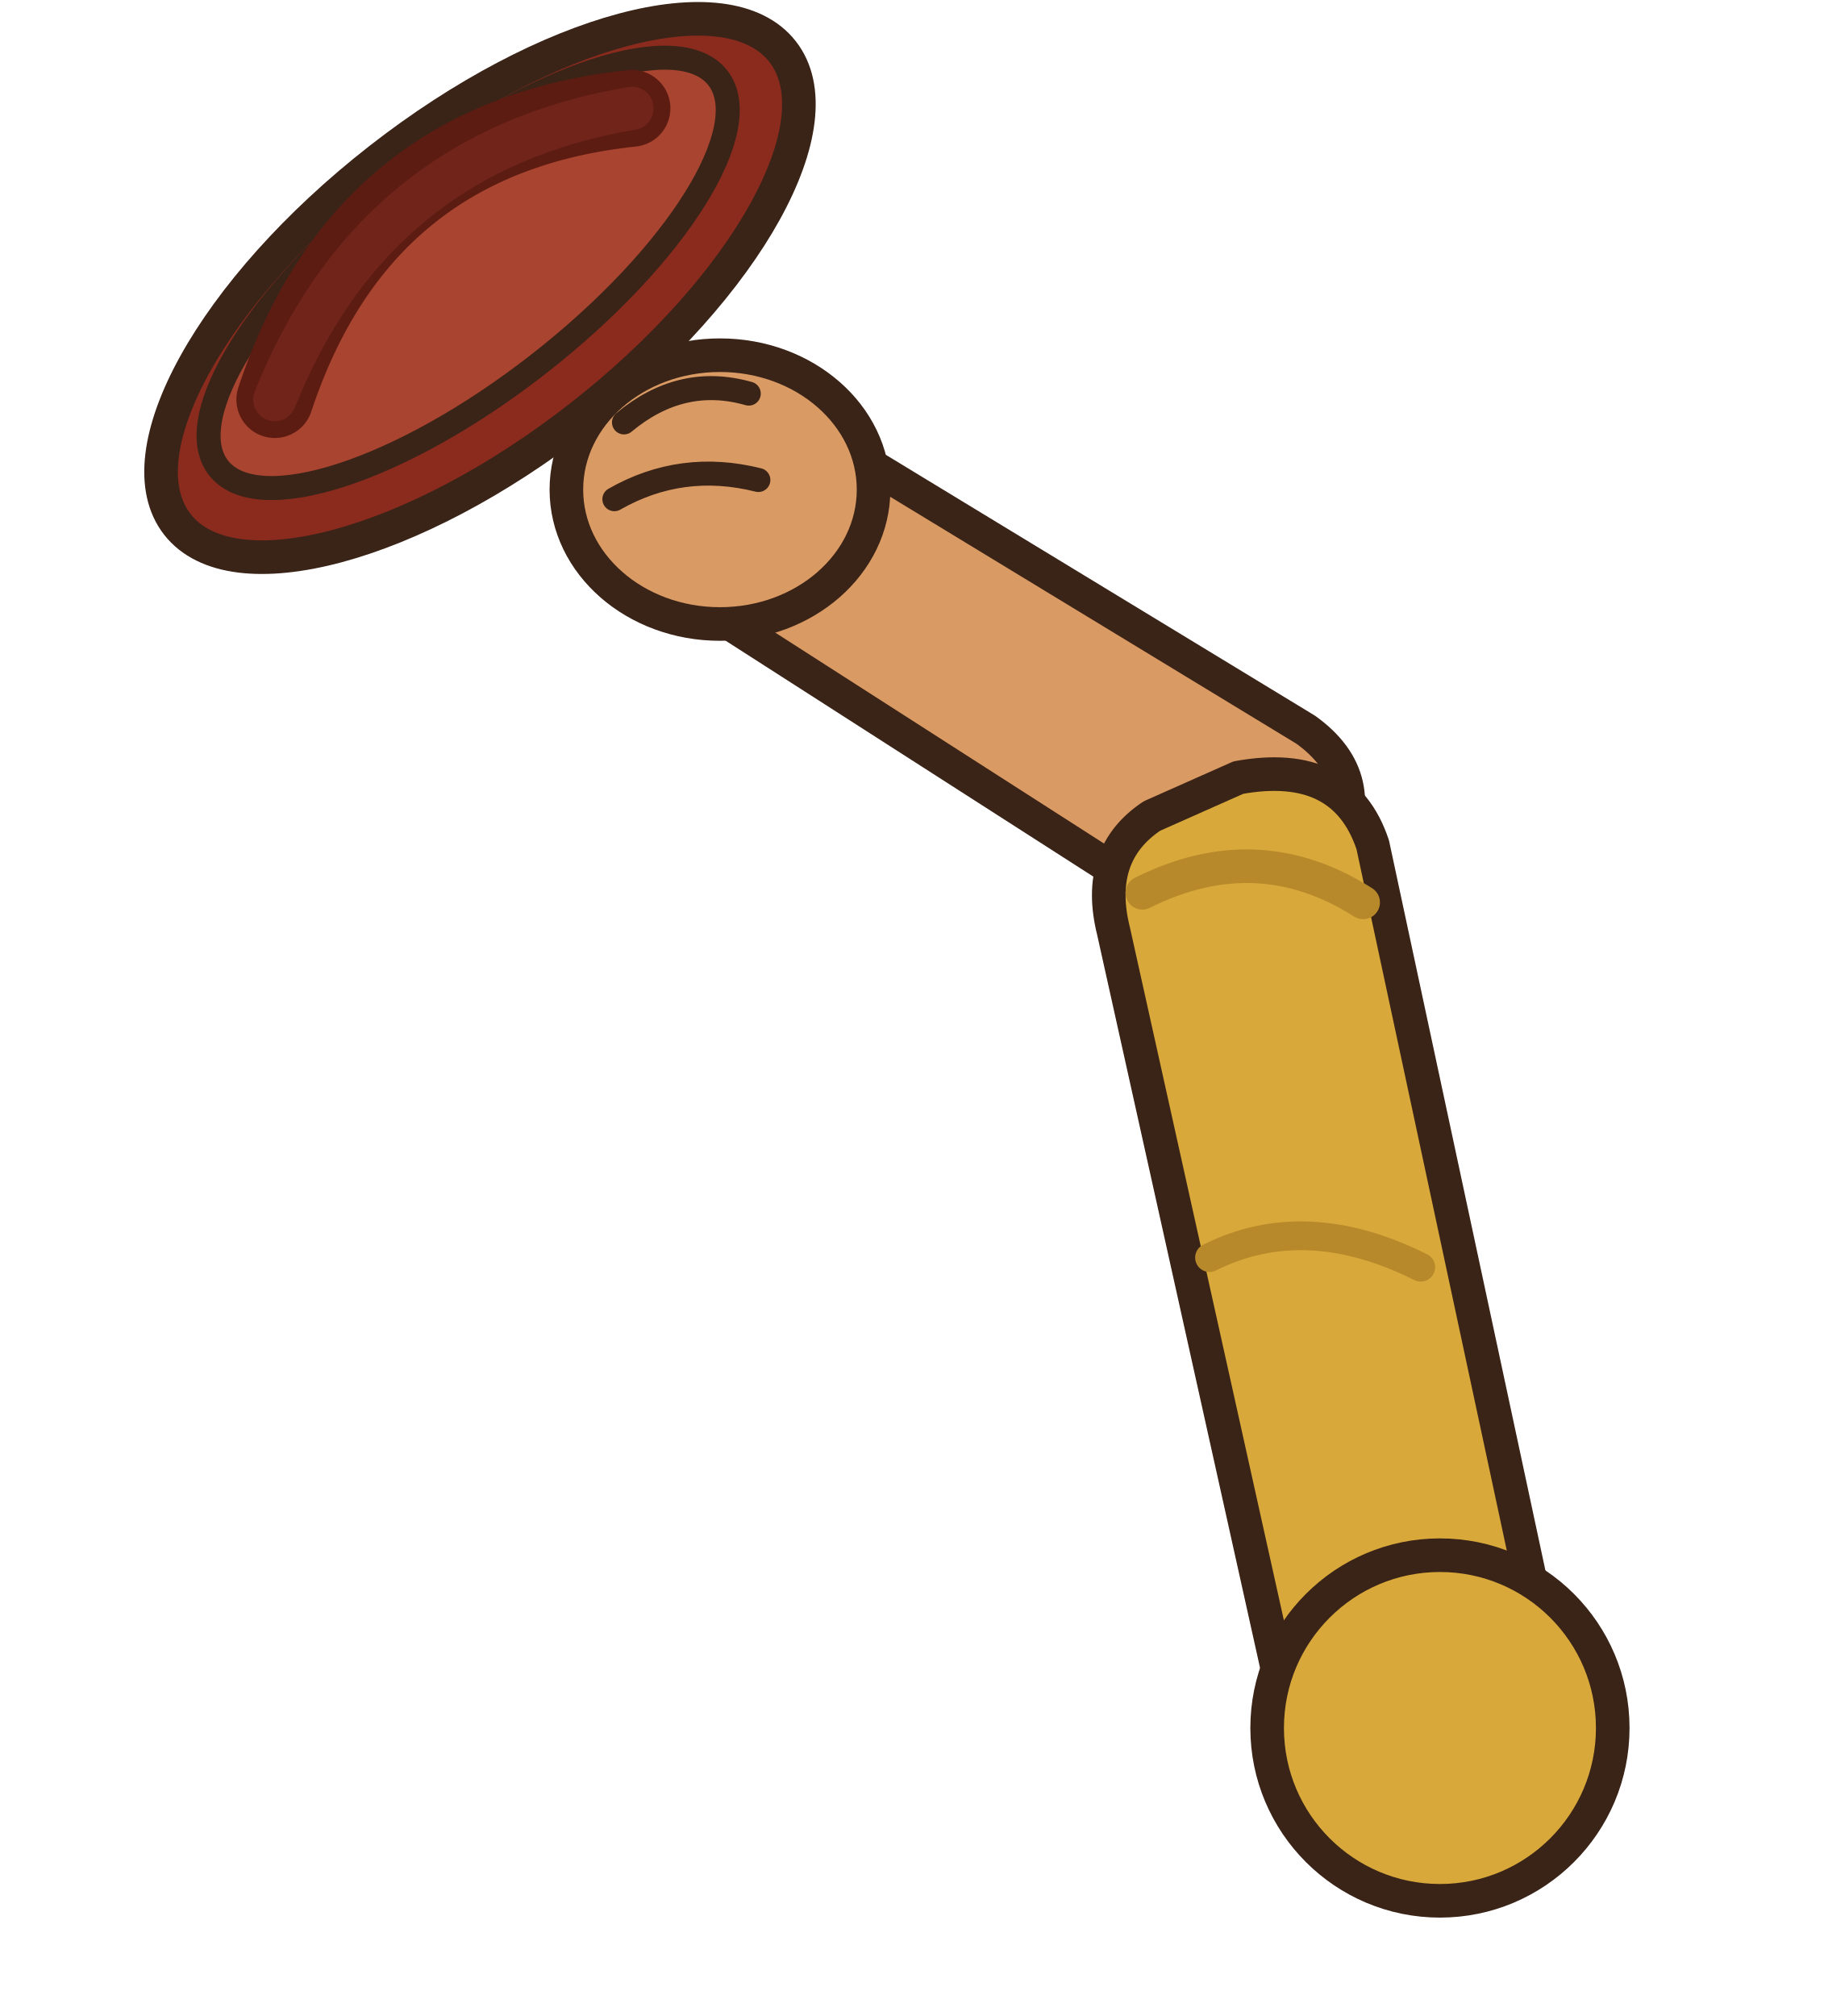
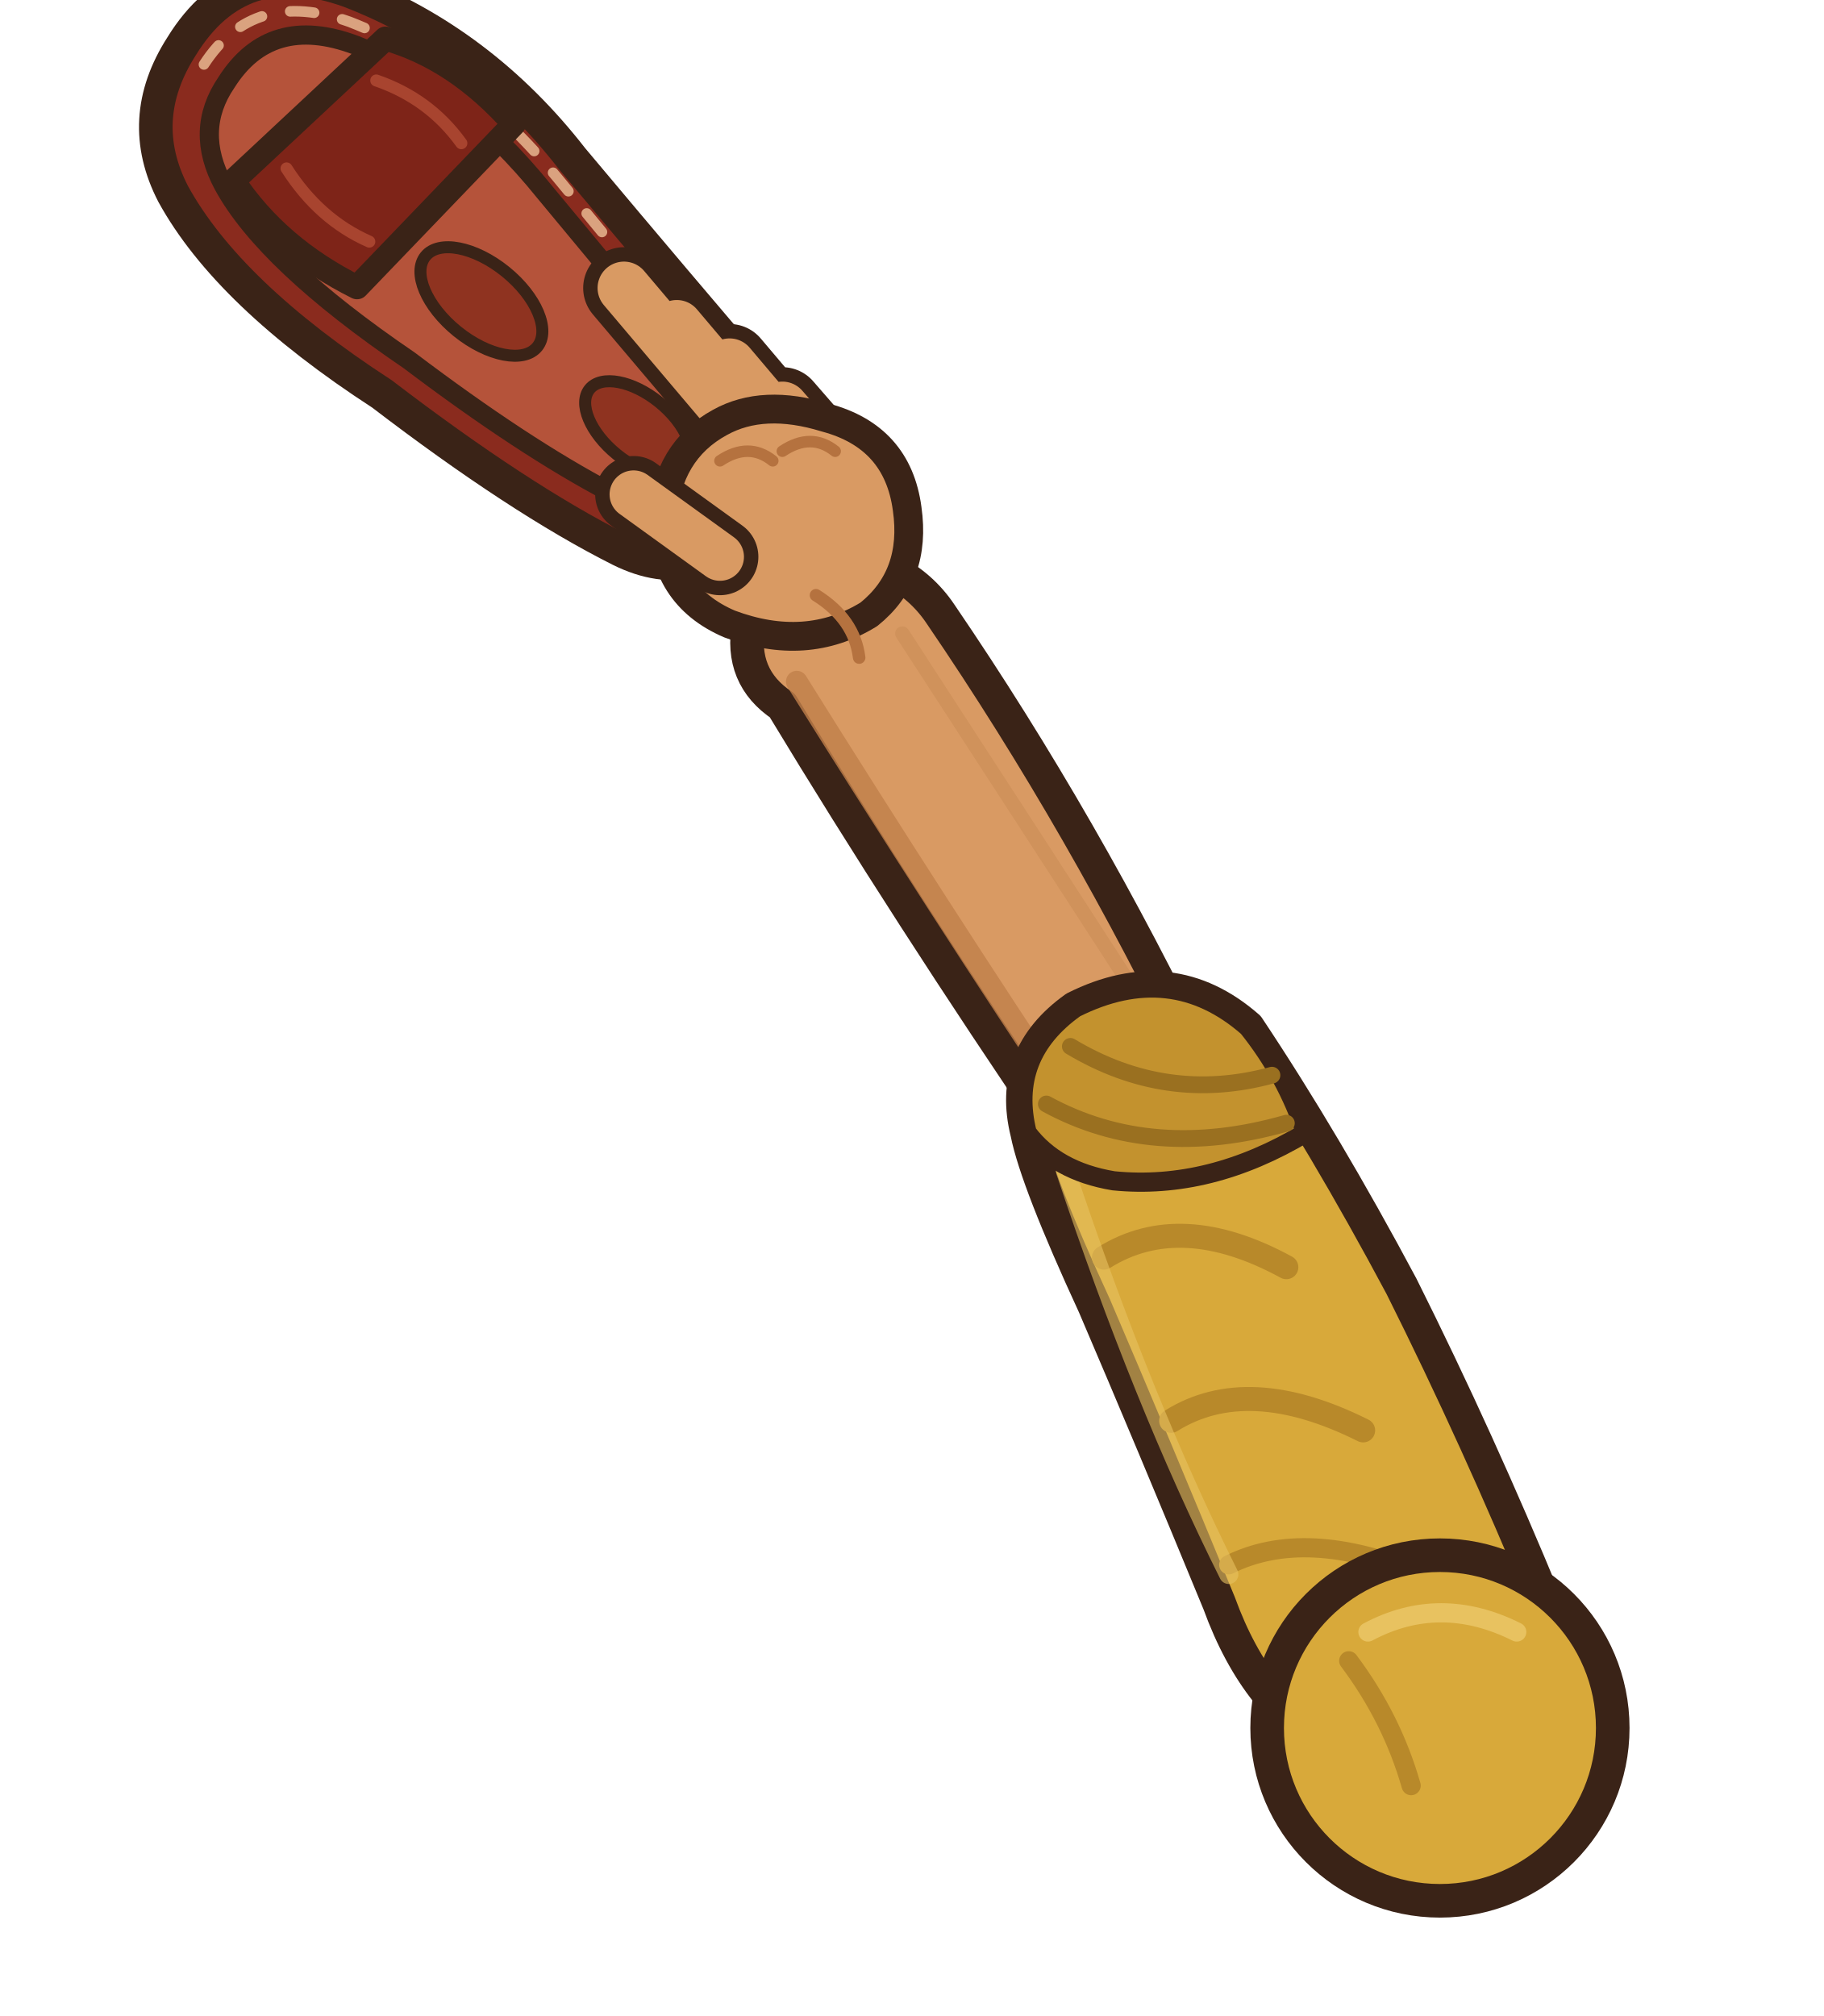
<svg xmlns="http://www.w3.org/2000/svg" viewBox="0 0 380 420" width="380" height="420">
-   <g stroke="#3a2317" stroke-linejoin="round" stroke-linecap="round">
-     <g transform="rotate(-38 100 60)">
-       <ellipse cx="100" cy="60" rx="80" ry="34" fill="#8a2b1e" stroke-width="7" />
-       <ellipse cx="100" cy="56" rx="66" ry="24" fill="#a8442f" stroke-width="5" />
-       <path d="M52 52 Q100 20 148 50" fill="none" stroke="#5d1c12" stroke-width="16" />
-       <path d="M52 52 Q100 24 148 50" fill="none" stroke="#71241a" stroke-width="9" />
+   <g stroke="#3a2317" stroke-width="7" stroke-linejoin="round" stroke-linecap="round">
+     <g transform="translate(100 60) rotate(39)">
+       <path d="M-80 0 Q-83 -23 -60 -31 Q-32 -40 -2 -33 Q34 -26 56 -22 Q74 -18 75 0                Q75 20 57 24 Q34 29 -2 30 Q-40 34 -62 25 Q-78 18 -80 0 Z" fill="#8a2b1e" />
+       <path d="M-68 0 Q-70 -17 -52 -23 Q-30 -30 -2 -24 Q28 -18 48 -14 Q62 -11 62 0                Q62 13 48 16 Q28 20 -2 21 Q-38 24 -55 17 Q-67 12 -68 0 Z" fill="#b5533a" stroke-width="4" />
+       <ellipse cx="44" cy="2" rx="13" ry="7" fill="#8f3320" stroke-width="2.5" />
+       <ellipse cx="2" cy="2" rx="15" ry="8" fill="#8f3320" stroke-width="2.5" />
+       <path d="M-74 0 Q-76 -19 -56 -26 Q-31 -34 -2 -28 Q32 -21 54 -17 Q68 -14 68 0                Q68 15 52 19" fill="none" stroke="#e8b790" stroke-width="2.2" stroke-dasharray="5 6" opacity="0.85" />
+       <path d="M-48 -28 Q-34 -34 -16 -31 L-20 16 Q-38 20 -54 15 Z" fill="#7e2418" stroke-width="5" />
+       <path d="M-44 -20 Q-33 -24 -22 -21 M-47 6 Q-35 10 -24 7" fill="none" stroke="#a8442f" stroke-width="2.5" />
    </g>
-     <path d="M170 90 L272 152 Q286 162 278 178 L252 194 L146 126 Q136 114 144 102 Z" fill="#d99a63" stroke-width="7" />
-     <ellipse cx="150" cy="102" rx="32" ry="28" fill="#d99a63" stroke-width="7" />
-     <path d="M130 88 q12 -10 26 -6" fill="none" stroke-width="5" />
-     <path d="M128 104 q14 -8 30 -4" fill="none" stroke-width="5" />
-     <path d="M240 170 Q228 178 232 194 L268 356 Q272 376 300 372 Q326 368 322 344 L286 176 Q280 158 258 162 Z" fill="#d8a93a" stroke-width="7" />
-     <path d="M238 186 Q262 174 284 188" fill="none" stroke="#b8892a" stroke-width="7" />
-     <path d="M252 262 Q272 252 296 264" fill="none" stroke="#b8892a" stroke-width="6" />
-     <circle cx="300" cy="360" r="36" fill="#d8a93a" stroke-width="7" />
+     <path d="M170 115 Q159 119 156 130 Q154 141 163 147 Q189 190 221 237 Q230 248 243 242 Q254 235 250 222 Q226 172 196 128 Q188 116 170 115 Z" fill="#d99a63" />
+     <path d="M166 142 Q196 190 224 232" fill="none" stroke="#c07f4a" stroke-width="4.5" opacity="0.8" />
+     <path d="M188 132 Q214 172 236 206" fill="none" stroke="#c98c55" stroke-width="3" opacity="0.6" />
+     <path d="M260 214 Q276 238 292 268 Q308 300 322 334 Q330 352 314 362 Q296 372 278 364              Q262 356 254 334 Q240 300 228 272 Q216 246 214 236 Q210 220 224 210 Q244 200 260 214 Z" fill="#d8a93a" />
+     <path d="M230 262 Q246 252 268 264" fill="none" stroke="#b8892a" stroke-width="5" />
+     <path d="M244 296 Q260 286 284 298" fill="none" stroke="#b8892a" stroke-width="5" />
+     <path d="M256 326 Q272 318 296 328" fill="none" stroke="#b8892a" stroke-width="4" />
+     <path d="M222 244 Q238 292 256 328" fill="none" stroke="#e8c260" stroke-width="4" opacity="0.6" />
+     <path d="M214 236 Q210 220 224 210 Q244 200 260 214 Q268 224 272 236 Q252 248 232 246 Q220 244 214 236 Z" fill="#c3922e" stroke-width="4" />
+     <path d="M218 230 Q240 242 268 234" fill="none" stroke="#9a7020" stroke-width="3.5" />
+     <path d="M223 218 Q243 230 265 224" fill="none" stroke="#9a7020" stroke-width="3.5" />
+     <path d="M130 60 L152 86 M141 68 L163 94 M152 76 L174 102 M163 85 L183 108" fill="none" stroke="#3a2317" stroke-width="17" />
+     <path d="M130 60 L152 86 M141 68 L163 94 M152 76 L174 102 M163 85 L183 108" fill="none" stroke="#d99a63" stroke-width="11" />
+     <path d="M150 88 Q139 94 138 108 Q138 124 152 130 Q168 136 181 128 Q191 120 189 106              Q187 91 172 87 Q159 83 150 88 Z" fill="#d99a63" stroke-width="6" />
+     <path d="M150 96 q6 -4 11 0 M163 94 q6 -4 11 0" fill="none" stroke="#b5723f" stroke-width="2.4" />
+     <path d="M150 116 L132 103" fill="none" stroke="#3a2317" stroke-width="16" />
+     <path d="M150 116 L132 103" fill="none" stroke="#d99a63" stroke-width="10" />
+     <path d="M170 124 q8 5 9 13" fill="none" stroke="#b5723f" stroke-width="2.6" />
+     <circle cx="300" cy="360" r="36" fill="#d8a93a" />
+     <path d="M281 346 Q290 358 294 372" fill="none" stroke="#b8892a" stroke-width="4" />
+     <path d="M285 340 Q300 332 316 340" fill="none" stroke="#e8c260" stroke-width="4" />
  </g>
</svg>
